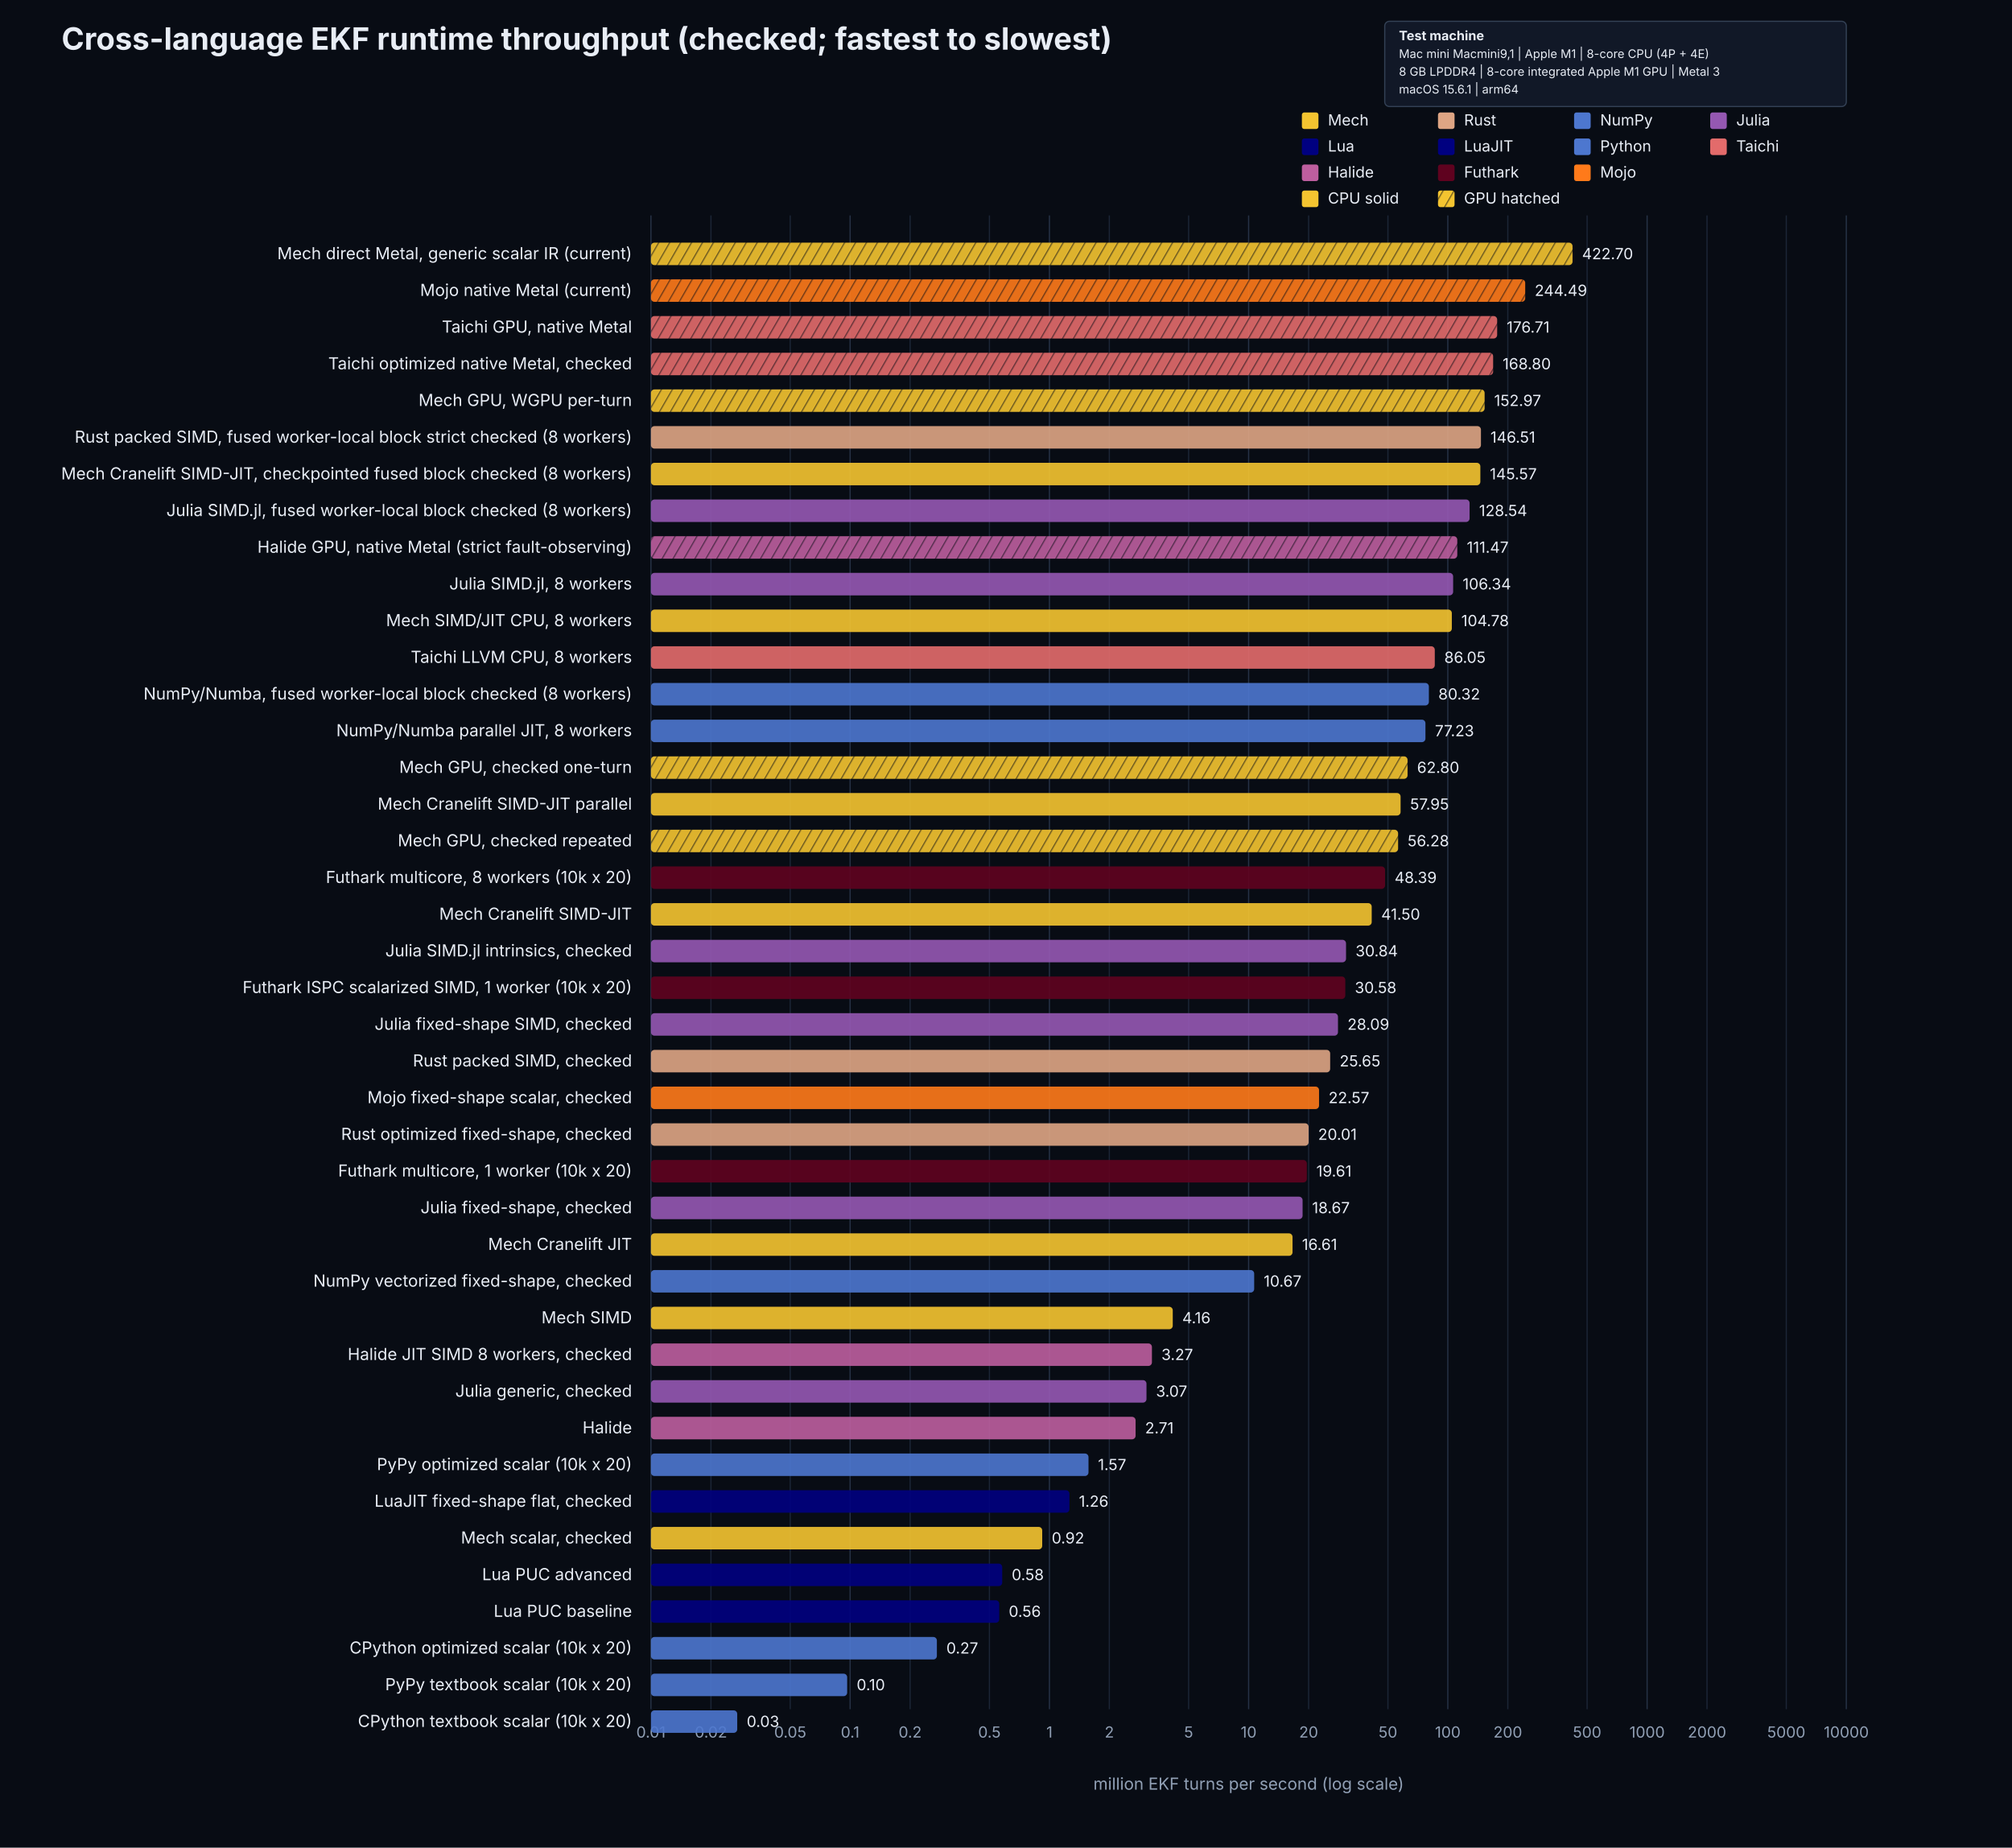
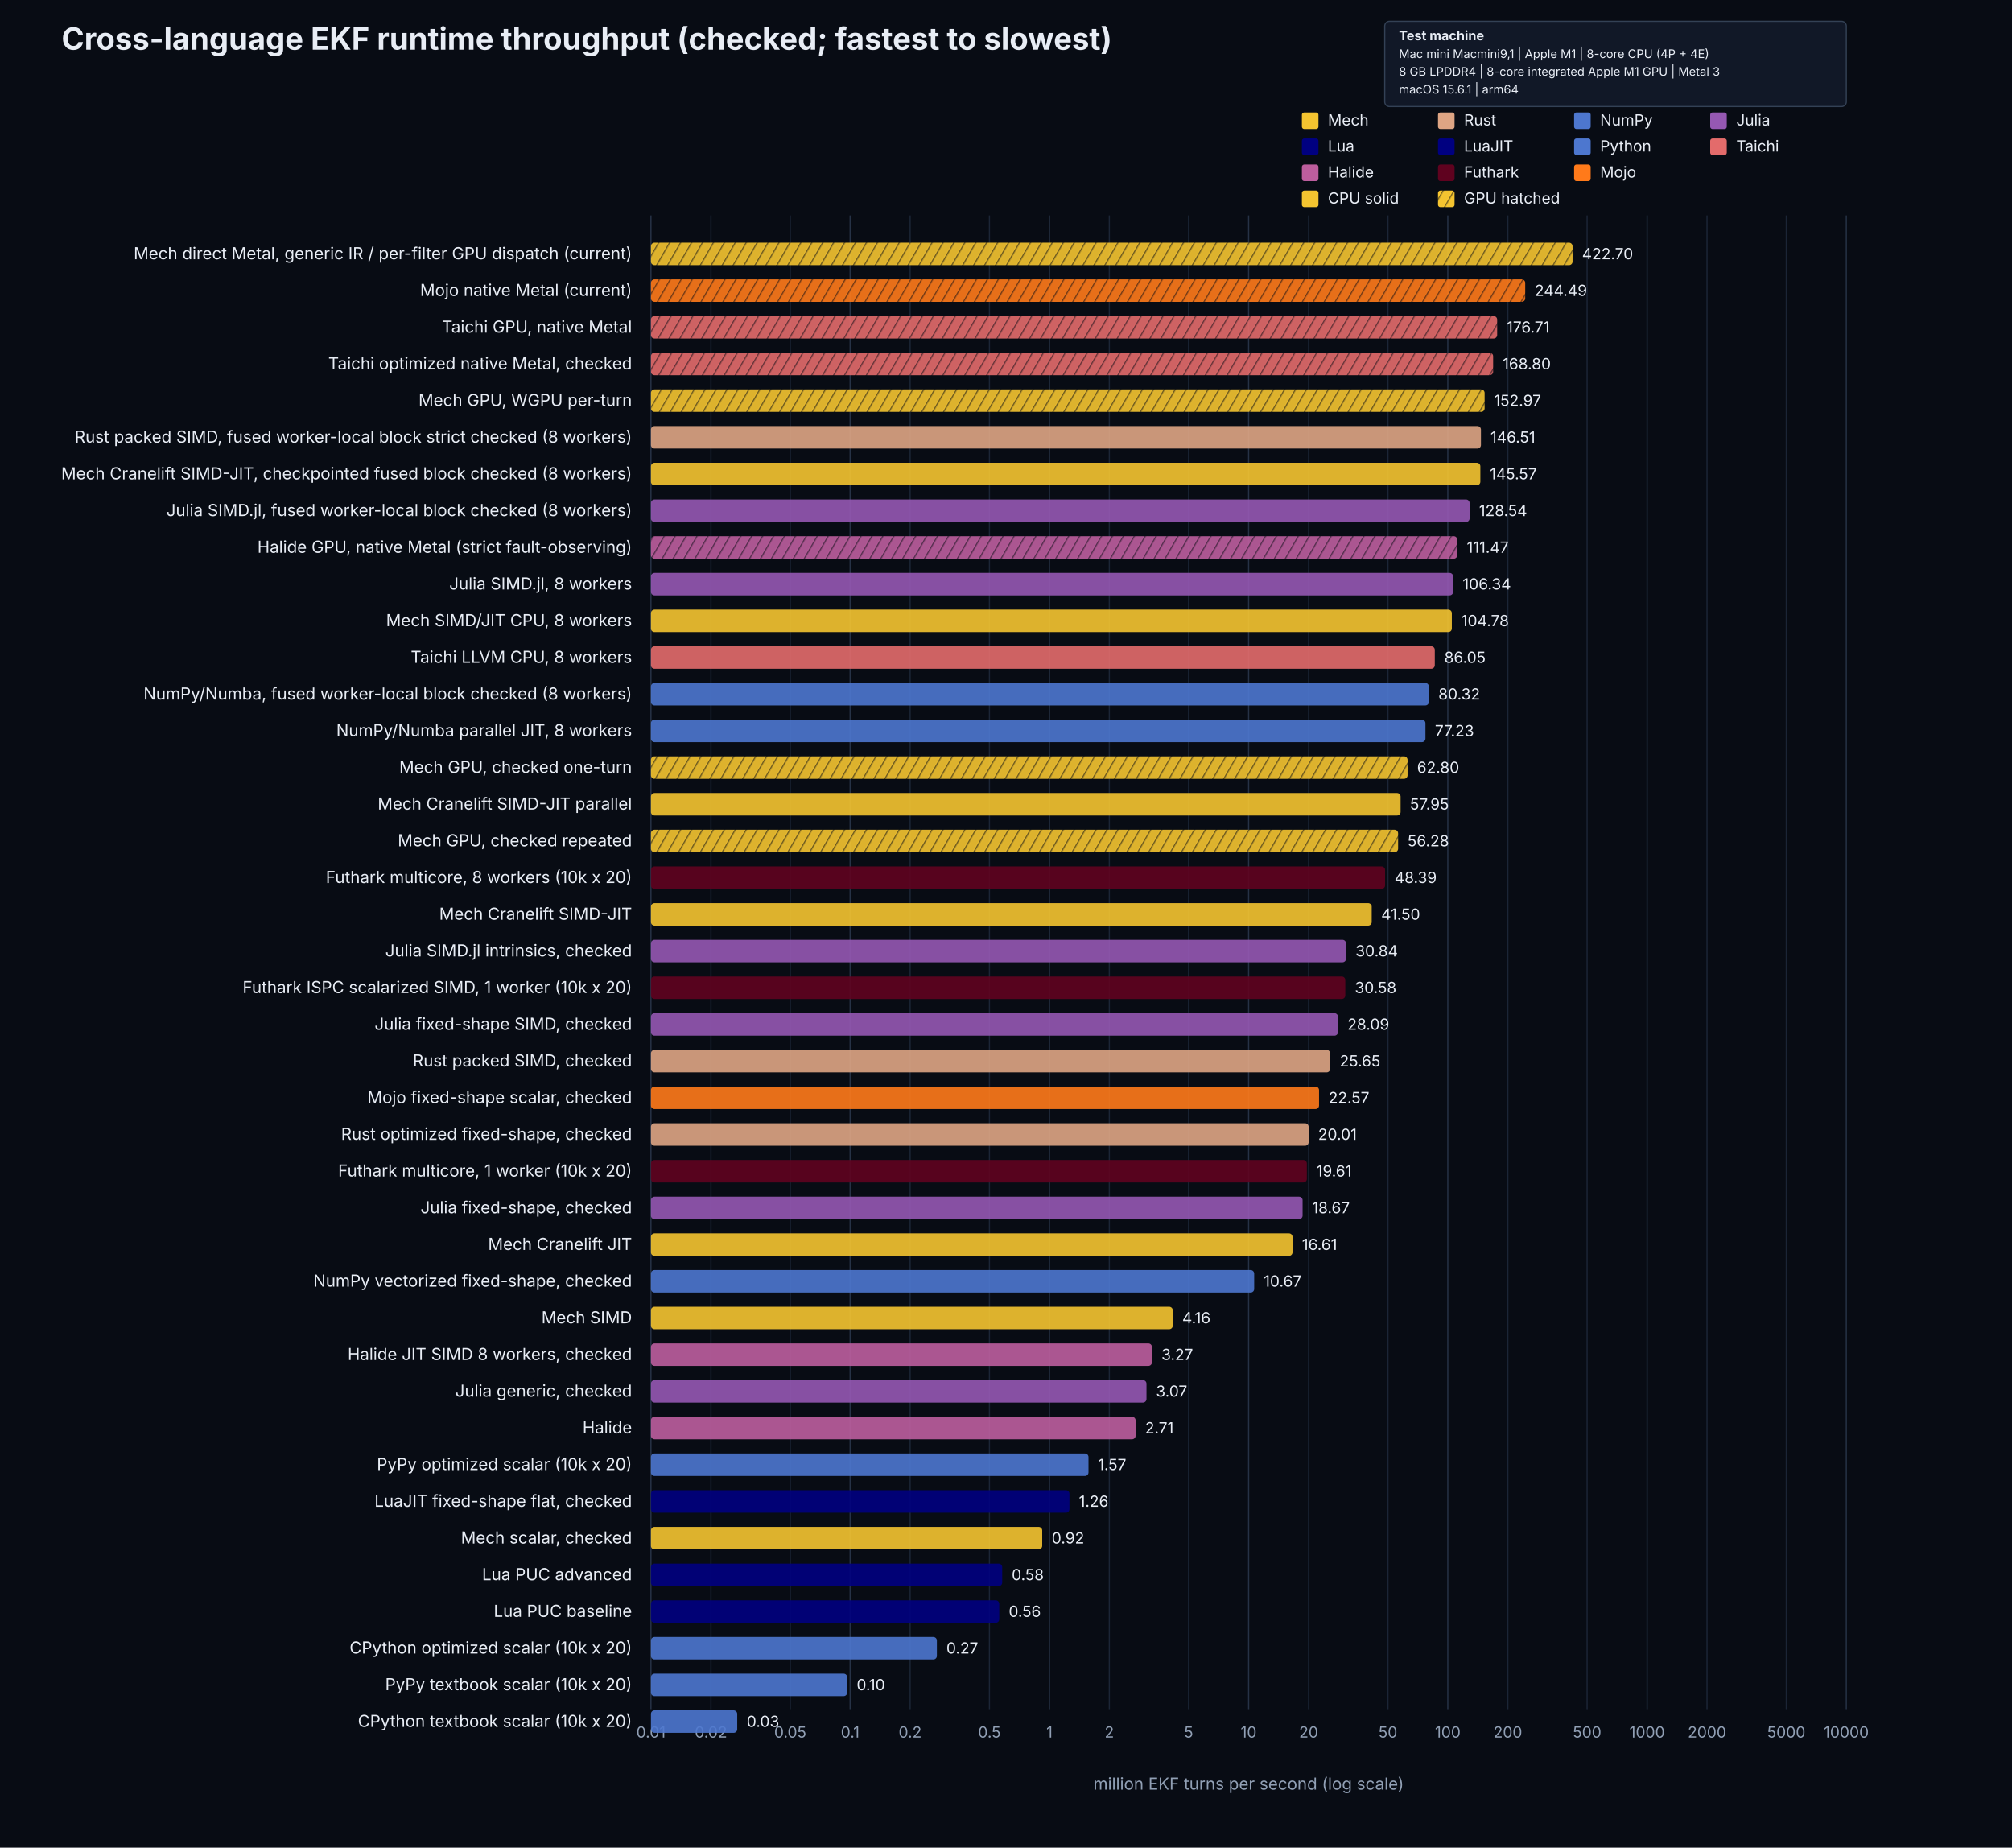
<svg xmlns="http://www.w3.org/2000/svg" width="1700" height="1561" viewBox="0 0 1700 1561">
  <rect x="0" y="0" width="1700" height="1561" fill="#080c14" />
  <defs>
    <pattern id="gpu-mech" width="8" height="8" patternUnits="userSpaceOnUse" patternTransform="rotate(30)">
      <rect width="8" height="8" fill="#f4c430" />
      <path d="M0 0V8" stroke="#080c14" stroke-opacity="0.52" stroke-width="2" />
    </pattern>
    <pattern id="gpu-rust" width="8" height="8" patternUnits="userSpaceOnUse" patternTransform="rotate(30)">
      <rect width="8" height="8" fill="#dea584" />
      <path d="M0 0V8" stroke="#080c14" stroke-opacity="0.52" stroke-width="2" />
    </pattern>
    <pattern id="gpu-numpy" width="8" height="8" patternUnits="userSpaceOnUse" patternTransform="rotate(30)">
      <rect width="8" height="8" fill="#4d77cf" />
      <path d="M0 0V8" stroke="#080c14" stroke-opacity="0.52" stroke-width="2" />
    </pattern>
    <pattern id="gpu-julia" width="8" height="8" patternUnits="userSpaceOnUse" patternTransform="rotate(30)">
      <rect width="8" height="8" fill="#9558b2" />
      <path d="M0 0V8" stroke="#080c14" stroke-opacity="0.52" stroke-width="2" />
    </pattern>
    <pattern id="gpu-lua" width="8" height="8" patternUnits="userSpaceOnUse" patternTransform="rotate(30)">
      <rect width="8" height="8" fill="#000080" />
      <path d="M0 0V8" stroke="#080c14" stroke-opacity="0.52" stroke-width="2" />
    </pattern>
    <pattern id="gpu-luajit" width="8" height="8" patternUnits="userSpaceOnUse" patternTransform="rotate(30)">
      <rect width="8" height="8" fill="#000080" />
      <path d="M0 0V8" stroke="#080c14" stroke-opacity="0.52" stroke-width="2" />
    </pattern>
    <pattern id="gpu-python" width="8" height="8" patternUnits="userSpaceOnUse" patternTransform="rotate(30)">
      <rect width="8" height="8" fill="#4d77cf" />
      <path d="M0 0V8" stroke="#080c14" stroke-opacity="0.52" stroke-width="2" />
    </pattern>
    <pattern id="gpu-taichi" width="8" height="8" patternUnits="userSpaceOnUse" patternTransform="rotate(30)">
      <rect width="8" height="8" fill="#e36b6b" />
      <path d="M0 0V8" stroke="#080c14" stroke-opacity="0.52" stroke-width="2" />
    </pattern>
    <pattern id="gpu-halide" width="8" height="8" patternUnits="userSpaceOnUse" patternTransform="rotate(30)">
      <rect width="8" height="8" fill="#BD5E9E" />
      <path d="M0 0V8" stroke="#080c14" stroke-opacity="0.52" stroke-width="2" />
    </pattern>
    <pattern id="gpu-futhark" width="8" height="8" patternUnits="userSpaceOnUse" patternTransform="rotate(30)">
      <rect width="8" height="8" fill="#5f021f" />
      <path d="M0 0V8" stroke="#080c14" stroke-opacity="0.52" stroke-width="2" />
    </pattern>
    <pattern id="gpu-mojo" width="8" height="8" patternUnits="userSpaceOnUse" patternTransform="rotate(30)">
      <rect width="8" height="8" fill="#ff7a1a" />
      <path d="M0 0V8" stroke="#080c14" stroke-opacity="0.52" stroke-width="2" />
    </pattern>
  </defs>
  <style>text{font-family:-apple-system,BlinkMacSystemFont,"Segoe UI",sans-serif;fill:#e8edf5} .muted{fill:#91a0b5} .grid{stroke:#263246;stroke-width:1} .minor-grid{stroke:#1b2536;stroke-width:1} .axis{fill:#91a0b5;font-size:13px} .label{font-size:14px} .value{font-size:13px;font-variant-numeric:tabular-nums}</style>
  <text x="52" y="42" font-size="26" font-weight="700">Cross-language EKF runtime throughput (checked; fastest to slowest)</text>
  <line x1="550.0" y1="182" x2="550.0" y2="1444" class="grid" />
  <text x="550.0" y="1468" text-anchor="middle" class="axis">0.01</text>
  <line x1="600.7" y1="182" x2="600.7" y2="1444" class="minor-grid" />
  <text x="600.7" y="1468" text-anchor="middle" class="axis">0.02</text>
  <line x1="667.7" y1="182" x2="667.7" y2="1444" class="minor-grid" />
  <text x="667.7" y="1468" text-anchor="middle" class="axis">0.05</text>
  <line x1="718.3" y1="182" x2="718.3" y2="1444" class="grid" />
  <text x="718.3" y="1468" text-anchor="middle" class="axis">0.1</text>
  <line x1="769.0" y1="182" x2="769.0" y2="1444" class="minor-grid" />
  <text x="769.0" y="1468" text-anchor="middle" class="axis">0.2</text>
  <line x1="836.0" y1="182" x2="836.0" y2="1444" class="minor-grid" />
  <text x="836.0" y="1468" text-anchor="middle" class="axis">0.5</text>
  <line x1="886.7" y1="182" x2="886.7" y2="1444" class="grid" />
  <text x="886.7" y="1468" text-anchor="middle" class="axis">1</text>
  <line x1="937.3" y1="182" x2="937.3" y2="1444" class="minor-grid" />
  <text x="937.3" y="1468" text-anchor="middle" class="axis">2</text>
  <line x1="1004.3" y1="182" x2="1004.3" y2="1444" class="minor-grid" />
  <text x="1004.3" y="1468" text-anchor="middle" class="axis">5</text>
  <line x1="1055.0" y1="182" x2="1055.0" y2="1444" class="grid" />
  <text x="1055.0" y="1468" text-anchor="middle" class="axis">10</text>
  <line x1="1105.7" y1="182" x2="1105.7" y2="1444" class="minor-grid" />
  <text x="1105.7" y="1468" text-anchor="middle" class="axis">20</text>
  <line x1="1172.7" y1="182" x2="1172.7" y2="1444" class="minor-grid" />
  <text x="1172.7" y="1468" text-anchor="middle" class="axis">50</text>
  <line x1="1223.3" y1="182" x2="1223.3" y2="1444" class="grid" />
  <text x="1223.3" y="1468" text-anchor="middle" class="axis">100</text>
  <line x1="1274.0" y1="182" x2="1274.0" y2="1444" class="minor-grid" />
  <text x="1274.0" y="1468" text-anchor="middle" class="axis">200</text>
  <line x1="1341.0" y1="182" x2="1341.0" y2="1444" class="minor-grid" />
  <text x="1341.0" y="1468" text-anchor="middle" class="axis">500</text>
  <line x1="1391.7" y1="182" x2="1391.7" y2="1444" class="grid" />
  <text x="1391.7" y="1468" text-anchor="middle" class="axis">1000</text>
  <line x1="1442.3" y1="182" x2="1442.3" y2="1444" class="minor-grid" />
  <text x="1442.3" y="1468" text-anchor="middle" class="axis">2000</text>
  <line x1="1509.3" y1="182" x2="1509.3" y2="1444" class="minor-grid" />
  <text x="1509.3" y="1468" text-anchor="middle" class="axis">5000</text>
  <line x1="1560.0" y1="182" x2="1560.0" y2="1444" class="grid" />
  <text x="1560.0" y="1468" text-anchor="middle" class="axis">10000</text>
  <text x="1055.0" y="1512" text-anchor="middle" class="muted" font-size="14">million EKF turns per second (log scale)</text>
  <rect x="1100" y="95" width="14" height="14" rx="2" fill="#f4c430" />
  <text x="1122" y="106" font-size="13">Mech</text>
  <rect x="1215" y="95" width="14" height="14" rx="2" fill="#dea584" />
  <text x="1237" y="106" font-size="13">Rust</text>
  <rect x="1330" y="95" width="14" height="14" rx="2" fill="#4d77cf" />
  <text x="1352" y="106" font-size="13">NumPy</text>
  <rect x="1445" y="95" width="14" height="14" rx="2" fill="#9558b2" />
  <text x="1467" y="106" font-size="13">Julia</text>
  <rect x="1100" y="117" width="14" height="14" rx="2" fill="#000080" />
  <text x="1122" y="128" font-size="13">Lua</text>
  <rect x="1215" y="117" width="14" height="14" rx="2" fill="#000080" />
  <text x="1237" y="128" font-size="13">LuaJIT</text>
  <rect x="1330" y="117" width="14" height="14" rx="2" fill="#4d77cf" />
  <text x="1352" y="128" font-size="13">Python</text>
  <rect x="1445" y="117" width="14" height="14" rx="2" fill="#e36b6b" />
  <text x="1467" y="128" font-size="13">Taichi</text>
  <rect x="1100" y="139" width="14" height="14" rx="2" fill="#BD5E9E" />
  <text x="1122" y="150" font-size="13">Halide</text>
  <rect x="1215" y="139" width="14" height="14" rx="2" fill="#5f021f" />
  <text x="1237" y="150" font-size="13">Futhark</text>
  <rect x="1330" y="139" width="14" height="14" rx="2" fill="#ff7a1a" />
  <text x="1352" y="150" font-size="13">Mojo</text>
  <rect x="1100" y="161" width="14" height="14" rx="2" fill="#f4c430" />
  <text x="1122" y="172" font-size="13">CPU solid</text>
  <rect x="1215" y="161" width="14" height="14" rx="2" fill="url(#gpu-mech)" />
  <text x="1237" y="172" font-size="13">GPU hatched</text>
-   <text x="534" y="219" text-anchor="end" class="label">Mech direct Metal, generic scalar IR (current)</text>
+   <text x="534" y="219" text-anchor="end" class="label">Mech direct Metal, generic IR / per-filter GPU dispatch (current)</text>
  <rect x="550" y="205" width="778.7" height="19" rx="3" fill="url(#gpu-mech)" opacity="0.9" />
  <text x="1336.7" y="219" class="value">422.70</text>
  <text x="534" y="250" text-anchor="end" class="label">Mojo native Metal (current)</text>
  <rect x="550" y="236" width="738.7" height="19" rx="3" fill="url(#gpu-mojo)" opacity="0.9" />
  <text x="1296.7" y="250" class="value">244.49</text>
  <text x="534" y="281" text-anchor="end" class="label">Taichi GPU, native Metal</text>
  <rect x="550" y="267" width="715.0" height="19" rx="3" fill="url(#gpu-taichi)" opacity="0.9" />
  <text x="1273.0" y="281" class="value">176.71</text>
  <text x="534" y="312" text-anchor="end" class="label">Taichi optimized native Metal, checked</text>
  <rect x="550" y="298" width="711.6" height="19" rx="3" fill="url(#gpu-taichi)" opacity="0.9" />
  <text x="1269.6" y="312" class="value">168.80</text>
  <text x="534" y="343" text-anchor="end" class="label">Mech GPU, WGPU per-turn</text>
  <rect x="550" y="329" width="704.4" height="19" rx="3" fill="url(#gpu-mech)" opacity="0.9" />
  <text x="1262.4" y="343" class="value">152.97</text>
  <text x="534" y="374" text-anchor="end" class="label">Rust packed SIMD, fused worker-local block strict checked (8 workers)</text>
  <rect x="550" y="360" width="701.3" height="19" rx="3" fill="#dea584" opacity="0.9" />
  <text x="1259.3" y="374" class="value">146.51</text>
  <text x="534" y="405" text-anchor="end" class="label">Mech Cranelift SIMD-JIT, checkpointed fused block checked (8 workers)</text>
  <rect x="550" y="391" width="700.8" height="19" rx="3" fill="#f4c430" opacity="0.9" />
  <text x="1258.8" y="405" class="value">145.57</text>
  <text x="534" y="436" text-anchor="end" class="label">Julia SIMD.jl, fused worker-local block checked (8 workers)</text>
  <rect x="550" y="422" width="691.7" height="19" rx="3" fill="#9558b2" opacity="0.9" />
  <text x="1249.7" y="436" class="value">128.54</text>
  <text x="534" y="467" text-anchor="end" class="label">Halide GPU, native Metal (strict fault-observing)</text>
  <rect x="550" y="453" width="681.3" height="19" rx="3" fill="url(#gpu-halide)" opacity="0.9" />
  <text x="1239.3" y="467" class="value">111.47</text>
  <text x="534" y="498" text-anchor="end" class="label">Julia SIMD.jl, 8 workers</text>
  <rect x="550" y="484" width="677.8" height="19" rx="3" fill="#9558b2" opacity="0.9" />
  <text x="1235.8" y="498" class="value">106.34</text>
  <text x="534" y="529" text-anchor="end" class="label">Mech SIMD/JIT CPU, 8 workers</text>
  <rect x="550" y="515" width="676.7" height="19" rx="3" fill="#f4c430" opacity="0.9" />
  <text x="1234.7" y="529" class="value">104.78</text>
  <text x="534" y="560" text-anchor="end" class="label">Taichi LLVM CPU, 8 workers</text>
  <rect x="550" y="546" width="662.3" height="19" rx="3" fill="#e36b6b" opacity="0.9" />
  <text x="1220.3" y="560" class="value">86.05</text>
  <text x="534" y="591" text-anchor="end" class="label">NumPy/Numba, fused worker-local block checked (8 workers)</text>
  <rect x="550" y="577" width="657.3" height="19" rx="3" fill="#4d77cf" opacity="0.9" />
  <text x="1215.3" y="591" class="value">80.32</text>
  <text x="534" y="622" text-anchor="end" class="label">NumPy/Numba parallel JIT, 8 workers</text>
  <rect x="550" y="608" width="654.4" height="19" rx="3" fill="#4d77cf" opacity="0.9" />
  <text x="1212.4" y="622" class="value">77.23</text>
  <text x="534" y="653" text-anchor="end" class="label">Mech GPU, checked one-turn</text>
  <rect x="550" y="639" width="639.3" height="19" rx="3" fill="url(#gpu-mech)" opacity="0.9" />
  <text x="1197.3" y="653" class="value">62.80</text>
  <text x="534" y="684" text-anchor="end" class="label">Mech Cranelift SIMD-JIT parallel</text>
  <rect x="550" y="670" width="633.4" height="19" rx="3" fill="#f4c430" opacity="0.9" />
  <text x="1191.4" y="684" class="value">57.95</text>
  <text x="534" y="715" text-anchor="end" class="label">Mech GPU, checked repeated</text>
  <rect x="550" y="701" width="631.3" height="19" rx="3" fill="url(#gpu-mech)" opacity="0.9" />
  <text x="1189.3" y="715" class="value">56.28</text>
  <text x="534" y="746" text-anchor="end" class="label">Futhark multicore, 8 workers (10k x 20)</text>
  <rect x="550" y="732" width="620.3" height="19" rx="3" fill="#5f021f" opacity="0.9" />
  <text x="1178.3" y="746" class="value">48.39</text>
  <text x="534" y="777" text-anchor="end" class="label">Mech Cranelift SIMD-JIT</text>
  <rect x="550" y="763" width="609.0" height="19" rx="3" fill="#f4c430" opacity="0.9" />
  <text x="1167.0" y="777" class="value">41.50</text>
  <text x="534" y="808" text-anchor="end" class="label">Julia SIMD.jl intrinsics, checked</text>
  <rect x="550" y="794" width="587.3" height="19" rx="3" fill="#9558b2" opacity="0.9" />
  <text x="1145.3" y="808" class="value">30.84</text>
  <text x="534" y="839" text-anchor="end" class="label">Futhark ISPC scalarized SIMD, 1 worker (10k x 20)</text>
  <rect x="550" y="825" width="586.7" height="19" rx="3" fill="#5f021f" opacity="0.9" />
  <text x="1144.7" y="839" class="value">30.58</text>
  <text x="534" y="870" text-anchor="end" class="label">Julia fixed-shape SIMD, checked</text>
  <rect x="550" y="856" width="580.5" height="19" rx="3" fill="#9558b2" opacity="0.9" />
  <text x="1138.5" y="870" class="value">28.09</text>
  <text x="534" y="901" text-anchor="end" class="label">Rust packed SIMD, checked</text>
  <rect x="550" y="887" width="573.9" height="19" rx="3" fill="#dea584" opacity="0.9" />
  <text x="1131.9" y="901" class="value">25.65</text>
  <text x="534" y="932" text-anchor="end" class="label">Mojo fixed-shape scalar, checked</text>
  <rect x="550" y="918" width="564.5" height="19" rx="3" fill="#ff7a1a" opacity="0.9" />
  <text x="1122.5" y="932" class="value">22.57</text>
  <text x="534" y="963" text-anchor="end" class="label">Rust optimized fixed-shape, checked</text>
  <rect x="550" y="949" width="555.7" height="19" rx="3" fill="#dea584" opacity="0.9" />
  <text x="1113.7" y="963" class="value">20.01</text>
  <text x="534" y="994" text-anchor="end" class="label">Futhark multicore, 1 worker (10k x 20)</text>
  <rect x="550" y="980" width="554.2" height="19" rx="3" fill="#5f021f" opacity="0.9" />
  <text x="1112.2" y="994" class="value">19.61</text>
  <text x="534" y="1025" text-anchor="end" class="label">Julia fixed-shape, checked</text>
  <rect x="550" y="1011" width="550.6" height="19" rx="3" fill="#9558b2" opacity="0.9" />
  <text x="1108.6" y="1025" class="value">18.67</text>
  <text x="534" y="1056" text-anchor="end" class="label">Mech Cranelift JIT</text>
  <rect x="550" y="1042" width="542.1" height="19" rx="3" fill="#f4c430" opacity="0.9" />
  <text x="1100.1" y="1056" class="value">16.61</text>
  <text x="534" y="1087" text-anchor="end" class="label">NumPy vectorized fixed-shape, checked</text>
  <rect x="550" y="1073" width="509.7" height="19" rx="3" fill="#4d77cf" opacity="0.9" />
  <text x="1067.7" y="1087" class="value">10.67</text>
  <text x="534" y="1118" text-anchor="end" class="label">Mech SIMD</text>
  <rect x="550" y="1104" width="440.9" height="19" rx="3" fill="#f4c430" opacity="0.9" />
  <text x="998.9" y="1118" class="value">4.16</text>
  <text x="534" y="1149" text-anchor="end" class="label">Halide JIT SIMD 8 workers, checked</text>
  <rect x="550" y="1135" width="423.3" height="19" rx="3" fill="#BD5E9E" opacity="0.9" />
  <text x="981.3" y="1149" class="value">3.27</text>
  <text x="534" y="1180" text-anchor="end" class="label">Julia generic, checked</text>
  <rect x="550" y="1166" width="418.7" height="19" rx="3" fill="#9558b2" opacity="0.9" />
  <text x="976.7" y="1180" class="value">3.07</text>
  <text x="534" y="1211" text-anchor="end" class="label">Halide</text>
  <rect x="550" y="1197" width="409.5" height="19" rx="3" fill="#BD5E9E" opacity="0.9" />
  <text x="967.5" y="1211" class="value">2.71</text>
  <text x="534" y="1242" text-anchor="end" class="label">PyPy optimized scalar (10k x 20)</text>
  <rect x="550" y="1228" width="369.7" height="19" rx="3" fill="#4d77cf" opacity="0.9" />
  <text x="927.7" y="1242" class="value">1.57</text>
  <text x="534" y="1273" text-anchor="end" class="label">LuaJIT fixed-shape flat, checked</text>
  <rect x="550" y="1259" width="353.6" height="19" rx="3" fill="#000080" opacity="0.9" />
  <text x="911.6" y="1273" class="value">1.26</text>
  <text x="534" y="1304" text-anchor="end" class="label">Mech scalar, checked</text>
  <rect x="550" y="1290" width="330.6" height="19" rx="3" fill="#f4c430" opacity="0.9" />
  <text x="888.6" y="1304" class="value">0.92</text>
  <text x="534" y="1335" text-anchor="end" class="label">Lua PUC advanced</text>
  <rect x="550" y="1321" width="296.8" height="19" rx="3" fill="#000080" opacity="0.9" />
  <text x="854.8" y="1335" class="value">0.58</text>
  <text x="534" y="1366" text-anchor="end" class="label">Lua PUC baseline</text>
  <rect x="550" y="1352" width="294.3" height="19" rx="3" fill="#000080" opacity="0.9" />
  <text x="852.3" y="1366" class="value">0.56</text>
  <text x="534" y="1397" text-anchor="end" class="label">CPython optimized scalar (10k x 20)</text>
  <rect x="550" y="1383" width="241.6" height="19" rx="3" fill="#4d77cf" opacity="0.9" />
  <text x="799.6" y="1397" class="value">0.27</text>
  <text x="534" y="1428" text-anchor="end" class="label">PyPy textbook scalar (10k x 20)</text>
  <rect x="550" y="1414" width="165.8" height="19" rx="3" fill="#4d77cf" opacity="0.9" />
  <text x="723.8" y="1428" class="value">0.10</text>
  <text x="534" y="1459" text-anchor="end" class="label">CPython textbook scalar (10k x 20)</text>
  <rect x="550" y="1445" width="72.9" height="19" rx="3" fill="#4d77cf" opacity="0.9" />
  <text x="630.9" y="1459" class="value">0.03</text>
  <g aria-label="Test machine">
    <rect x="1170" y="18" width="390" height="72" rx="4" fill="#111827" stroke="#334155" />
    <text x="1182" y="34" fill="#e8edf5" font-size="11" font-weight="700">Test machine</text>
    <text x="1182" y="49" fill="#91a0b5" font-size="10">Mac mini Macmini9,1 | Apple M1 | 8-core CPU (4P + 4E)</text>
    <text x="1182" y="64" fill="#91a0b5" font-size="10">8 GB LPDDR4 | 8-core integrated Apple M1 GPU | Metal 3</text>
    <text x="1182" y="79" fill="#91a0b5" font-size="10">macOS 15.6.1 | arm64</text>
  </g>
</svg>
